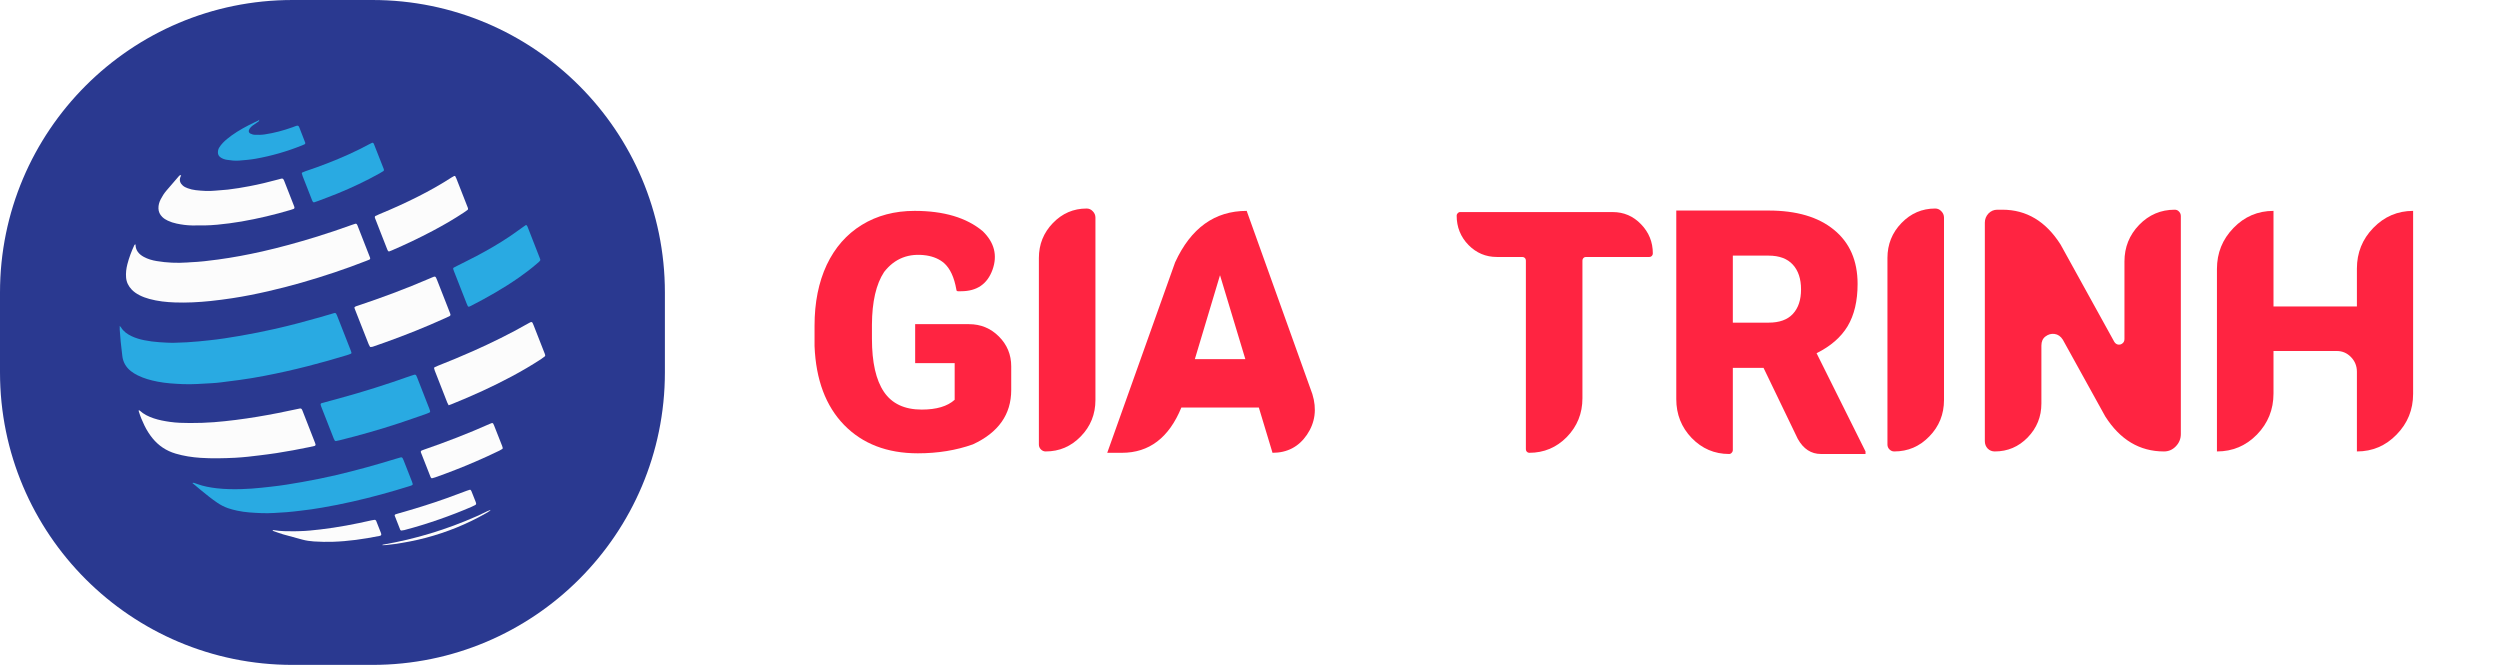
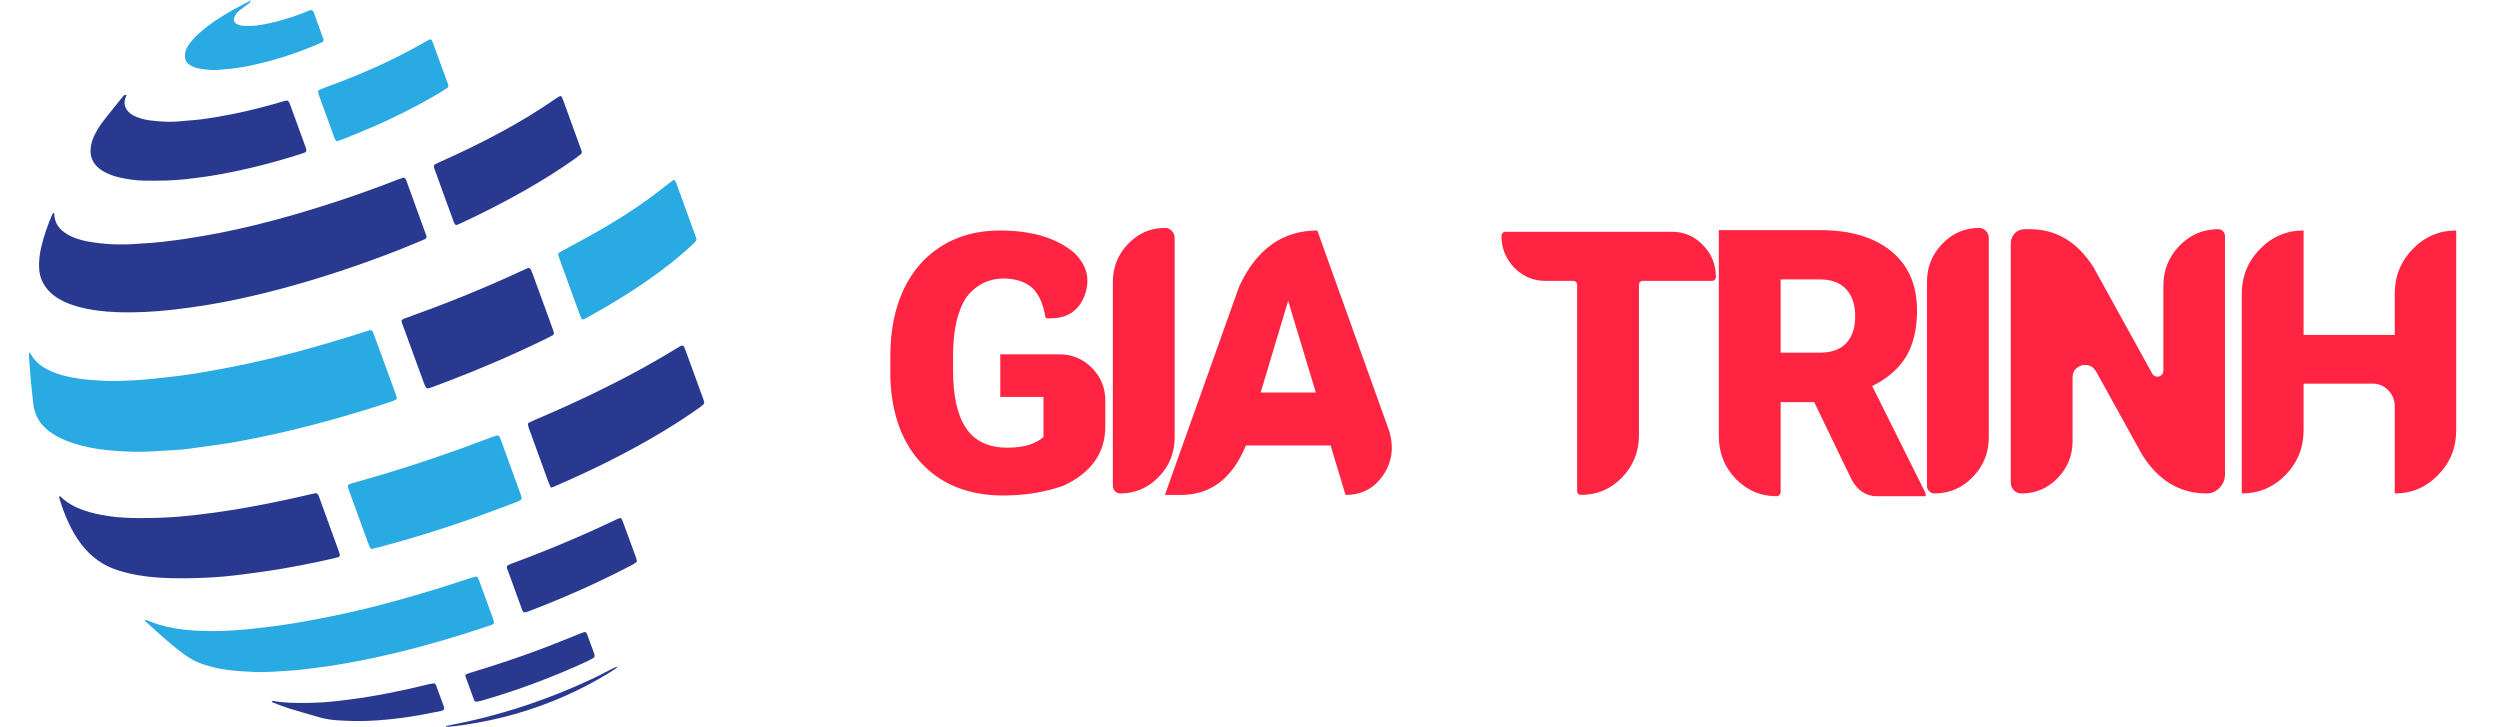
- <svg xmlns="http://www.w3.org/2000/svg" width="188" height="50" viewBox="0 0 188 50" fill="none">
-   <path d="M28 0H22C9.85 0 0 9.85 0 22V28C0 40.15 9.85 50 22 50H28C40.15 50 50 40.15 50 28V22C50 9.85 40.15 0 28 0Z" fill="#2A3990" />
-   <path d="M10.18 18.371C10.187 18.395 10.193 18.405 10.193 18.416C10.203 18.834 10.444 19.116 10.816 19.319C11.115 19.483 11.444 19.576 11.781 19.632C12.545 19.759 13.313 19.794 14.087 19.739C14.16 19.734 14.234 19.726 14.307 19.723C15.005 19.696 15.697 19.612 16.388 19.518C17.503 19.367 18.606 19.161 19.701 18.914C21.058 18.608 22.394 18.237 23.719 17.83C24.649 17.545 25.57 17.234 26.482 16.904C26.562 16.875 26.643 16.849 26.724 16.825C26.769 16.812 26.821 16.838 26.844 16.88C26.854 16.901 26.869 16.92 26.877 16.941C27.191 17.743 27.504 18.544 27.817 19.346C27.826 19.367 27.831 19.39 27.837 19.411C27.848 19.447 27.817 19.507 27.776 19.524C27.687 19.562 27.596 19.598 27.506 19.632C26.728 19.937 25.941 20.22 25.146 20.487C23.51 21.035 21.852 21.516 20.163 21.902C19.271 22.106 18.375 22.287 17.469 22.424C16.925 22.506 16.38 22.579 15.833 22.636C14.943 22.728 14.052 22.776 13.156 22.744C12.507 22.721 11.862 22.653 11.235 22.481C10.976 22.411 10.726 22.32 10.489 22.199C10.273 22.088 10.075 21.954 9.91 21.783C9.657 21.52 9.508 21.216 9.481 20.862C9.455 20.529 9.493 20.203 9.576 19.88C9.703 19.381 9.886 18.899 10.105 18.428C10.116 18.404 10.152 18.391 10.18 18.37L10.18 18.371Z" fill="#FCFCFC" />
-   <path d="M9 24.5C9.053 24.562 9.08 24.585 9.097 24.613C9.284 24.925 9.573 25.13 9.907 25.286C10.204 25.424 10.518 25.519 10.843 25.583C11.214 25.657 11.589 25.708 11.969 25.733C12.361 25.759 12.751 25.786 13.144 25.776C13.744 25.761 14.344 25.733 14.941 25.673C15.184 25.649 15.427 25.623 15.671 25.598C16.476 25.517 17.271 25.39 18.066 25.253C18.957 25.099 19.843 24.923 20.723 24.723C21.865 24.464 22.994 24.16 24.118 23.84C24.458 23.744 24.795 23.642 25.134 23.543C25.2 23.524 25.258 23.549 25.286 23.604C25.306 23.645 25.329 23.686 25.346 23.729C25.69 24.605 26.034 25.481 26.377 26.358C26.398 26.411 26.416 26.466 26.429 26.521C26.438 26.558 26.413 26.589 26.38 26.603C26.29 26.64 26.2 26.674 26.107 26.703C25.118 27.003 24.123 27.286 23.119 27.541C22.044 27.815 20.962 28.058 19.871 28.266C19.259 28.382 18.646 28.491 18.027 28.571C17.566 28.631 17.106 28.694 16.644 28.75C16.402 28.78 16.158 28.805 15.913 28.817C15.191 28.854 14.47 28.918 13.747 28.886C13.11 28.858 12.475 28.823 11.849 28.699C11.332 28.599 10.829 28.461 10.359 28.229C10.175 28.137 10 28.033 9.841 27.907C9.46 27.604 9.248 27.219 9.197 26.756C9.158 26.406 9.116 26.055 9.077 25.704C9.069 25.636 9.066 25.568 9.06 25.5C9.041 25.262 9.02 25.024 9.003 24.785C8.997 24.705 9.003 24.626 9.003 24.5H9Z" fill="#29AAE2" />
-   <path d="M10.426 30.845C10.459 30.857 10.487 30.86 10.503 30.873C10.805 31.152 11.172 31.329 11.567 31.461C11.961 31.592 12.369 31.667 12.78 31.726C13.278 31.797 13.78 31.811 14.283 31.811C14.883 31.811 15.481 31.797 16.081 31.75C17.18 31.663 18.27 31.519 19.355 31.341C20.392 31.17 21.421 30.964 22.446 30.741C22.493 30.731 22.542 30.716 22.59 30.717C22.623 30.718 22.666 30.736 22.683 30.76C22.717 30.806 22.739 30.862 22.759 30.914C23.068 31.705 23.377 32.496 23.686 33.287C23.702 33.33 23.715 33.374 23.728 33.417C23.739 33.458 23.707 33.521 23.668 33.53C23.538 33.561 23.407 33.591 23.277 33.619C22.453 33.794 21.624 33.941 20.791 34.073C20.382 34.138 19.968 34.186 19.556 34.239C19.253 34.277 18.95 34.316 18.645 34.346C18.328 34.377 18.012 34.407 17.694 34.423C16.825 34.465 15.955 34.487 15.086 34.43C14.45 34.388 13.823 34.293 13.212 34.113C12.498 33.902 11.927 33.514 11.476 32.965C11.229 32.664 11.029 32.339 10.861 31.997C10.693 31.655 10.55 31.305 10.438 30.943C10.43 30.913 10.432 30.881 10.429 30.845H10.426Z" fill="#FCFCFC" />
-   <path d="M14.459 36.327C14.504 36.305 14.552 36.3 14.6 36.316C14.681 36.343 14.76 36.373 14.84 36.401C15.311 36.572 15.803 36.661 16.303 36.719C16.925 36.791 17.55 36.798 18.175 36.78C18.677 36.766 19.178 36.73 19.677 36.676C19.908 36.651 20.139 36.624 20.37 36.6C21.161 36.516 21.945 36.386 22.726 36.247C23.592 36.093 24.454 35.921 25.308 35.72C26.816 35.365 28.306 34.951 29.782 34.496C29.898 34.46 30.016 34.427 30.133 34.396C30.196 34.379 30.257 34.409 30.282 34.465C30.307 34.516 30.332 34.569 30.354 34.621C30.564 35.156 30.774 35.69 30.983 36.225C31.004 36.278 31.019 36.334 31.034 36.389C31.046 36.43 31.015 36.476 30.966 36.495C30.921 36.513 30.877 36.532 30.83 36.547C29.401 36.993 27.959 37.392 26.494 37.722C25.744 37.891 24.991 38.043 24.231 38.172C23.678 38.265 23.122 38.353 22.561 38.41C22.233 38.443 21.906 38.495 21.576 38.515C20.941 38.552 20.305 38.615 19.667 38.587C19.056 38.561 18.443 38.535 17.843 38.403C17.605 38.352 17.369 38.293 17.139 38.213C16.85 38.111 16.586 37.973 16.337 37.803C15.911 37.513 15.512 37.193 15.119 36.867C14.9 36.685 14.683 36.501 14.464 36.319L14.458 36.327H14.459Z" fill="#29AAE2" />
-   <path d="M13.625 13.169C13.6 13.233 13.569 13.296 13.55 13.361C13.48 13.592 13.56 13.785 13.74 13.948C13.848 14.046 13.979 14.107 14.117 14.157C14.31 14.228 14.514 14.277 14.72 14.3C15.207 14.354 15.694 14.389 16.185 14.337C16.501 14.304 16.819 14.294 17.135 14.258C17.682 14.194 18.223 14.104 18.762 14.001C19.494 13.862 20.215 13.689 20.932 13.493C21.002 13.474 21.072 13.453 21.143 13.436C21.243 13.411 21.296 13.439 21.341 13.536C21.351 13.557 21.362 13.577 21.37 13.599C21.617 14.228 21.865 14.858 22.11 15.488C22.127 15.531 22.144 15.577 22.144 15.62C22.144 15.649 22.122 15.693 22.096 15.704C22.019 15.738 21.937 15.762 21.855 15.786C20.643 16.146 19.411 16.44 18.16 16.657C17.559 16.761 16.953 16.838 16.344 16.897C15.709 16.959 15.074 16.963 14.438 16.953C14.044 16.947 13.659 16.893 13.276 16.812C13.048 16.764 12.828 16.693 12.621 16.595C12.467 16.523 12.324 16.434 12.205 16.318C12.022 16.137 11.921 15.926 11.915 15.674C11.908 15.428 11.975 15.201 12.086 14.983C12.201 14.756 12.341 14.541 12.507 14.343C12.816 13.976 13.132 13.614 13.447 13.251C13.47 13.225 13.495 13.197 13.527 13.183C13.557 13.171 13.596 13.178 13.631 13.177L13.627 13.17L13.625 13.169Z" fill="#FCFCFC" />
-   <path d="M33.737 30.475C33.694 30.389 33.657 30.331 33.632 30.268C33.318 29.467 33.004 28.666 32.692 27.864C32.671 27.81 32.658 27.755 32.645 27.7C32.636 27.662 32.654 27.629 32.688 27.613C32.774 27.571 32.863 27.532 32.952 27.497C33.831 27.151 34.703 26.788 35.564 26.406C36.978 25.777 38.363 25.097 39.7 24.334C40.004 24.16 40.011 24.16 40.128 24.461C40.396 25.145 40.664 25.828 40.932 26.512C40.957 26.576 40.984 26.64 40.998 26.706C41.004 26.735 40.993 26.78 40.971 26.799C40.889 26.867 40.802 26.93 40.712 26.989C39.992 27.463 39.245 27.898 38.481 28.307C37.036 29.08 35.541 29.757 34.013 30.374C33.935 30.405 33.855 30.433 33.738 30.477L33.737 30.475Z" fill="#FCFCFC" />
-   <path d="M25.251 33.17C25.214 33.153 25.183 33.148 25.173 33.132C25.142 33.083 25.116 33.032 25.096 32.978C24.782 32.177 24.467 31.375 24.154 30.574C24.137 30.531 24.126 30.486 24.113 30.443C24.097 30.385 24.132 30.329 24.197 30.312C24.62 30.198 25.044 30.084 25.467 29.969C27.289 29.473 29.085 28.904 30.857 28.273C30.959 28.237 31.064 28.206 31.169 28.175C31.209 28.163 31.279 28.192 31.295 28.225C31.32 28.277 31.347 28.328 31.367 28.382C31.677 29.173 31.986 29.964 32.294 30.756C32.316 30.809 32.33 30.864 32.344 30.919C32.355 30.957 32.323 31.014 32.281 31.031C32.215 31.06 32.148 31.089 32.079 31.113C31.38 31.355 30.683 31.605 29.978 31.836C28.523 32.314 27.049 32.734 25.558 33.103C25.452 33.129 25.345 33.149 25.251 33.17Z" fill="#29AAE2" />
-   <path d="M26.654 23.108C26.732 23.032 26.829 23.013 26.92 22.983C27.807 22.686 28.687 22.377 29.561 22.049C30.491 21.699 31.411 21.328 32.322 20.937C32.367 20.918 32.411 20.898 32.455 20.879C32.736 20.759 32.747 20.75 32.863 21.047C33.125 21.721 33.391 22.393 33.655 23.065C33.718 23.226 33.78 23.386 33.842 23.546C33.854 23.578 33.864 23.611 33.873 23.643C33.884 23.681 33.859 23.745 33.823 23.763C33.714 23.815 33.606 23.868 33.496 23.918C32 24.597 30.473 25.208 28.918 25.762C28.621 25.868 28.323 25.972 28.025 26.074C27.98 26.089 27.93 26.096 27.882 26.098C27.861 26.099 27.828 26.087 27.82 26.072C27.783 26.014 27.75 25.954 27.725 25.89C27.505 25.336 27.288 24.78 27.07 24.226C26.953 23.927 26.832 23.629 26.718 23.329C26.69 23.256 26.653 23.182 26.655 23.106L26.654 23.108Z" fill="#FCFCFC" />
-   <path d="M40.637 19.556C40.576 19.674 40.474 19.741 40.385 19.819C39.947 20.199 39.481 20.552 39.001 20.886C37.863 21.68 36.651 22.367 35.407 23.006C35.365 23.029 35.319 23.045 35.274 23.063C35.246 23.074 35.193 23.054 35.181 23.026C35.152 22.964 35.121 22.901 35.096 22.838C34.778 22.026 34.459 21.215 34.141 20.403C34.12 20.349 34.102 20.295 34.084 20.24C34.068 20.195 34.086 20.144 34.127 20.122C34.212 20.076 34.298 20.032 34.384 19.989C34.868 19.744 35.355 19.504 35.834 19.252C36.697 18.798 37.538 18.311 38.343 17.77C38.679 17.544 39.005 17.301 39.336 17.067C39.404 17.018 39.472 16.97 39.543 16.927C39.556 16.919 39.594 16.93 39.605 16.944C39.634 16.98 39.66 17.019 39.676 17.062C39.986 17.852 40.294 18.643 40.602 19.434C40.618 19.476 40.627 19.521 40.638 19.555L40.637 19.556Z" fill="#29AAE2" />
-   <path d="M29.245 18.915C29.172 18.878 29.149 18.826 29.128 18.772C28.97 18.366 28.81 17.96 28.65 17.554C28.508 17.191 28.366 16.827 28.225 16.463C28.209 16.42 28.188 16.377 28.185 16.333C28.183 16.303 28.201 16.258 28.225 16.245C28.332 16.19 28.443 16.142 28.554 16.096C29.54 15.69 30.508 15.251 31.454 14.772C32.315 14.336 33.154 13.867 33.958 13.345C34.018 13.305 34.081 13.27 34.145 13.237C34.164 13.228 34.193 13.235 34.226 13.235C34.255 13.293 34.291 13.353 34.316 13.416C34.602 14.143 34.886 14.869 35.17 15.596C35.178 15.618 35.187 15.639 35.193 15.66C35.205 15.708 35.198 15.755 35.158 15.785C35.074 15.85 34.985 15.913 34.896 15.973C34.138 16.476 33.348 16.932 32.539 17.361C31.538 17.892 30.513 18.377 29.469 18.829C29.393 18.862 29.314 18.889 29.246 18.914L29.245 18.915Z" fill="#FCFCFC" />
-   <path d="M23.603 15.222C23.526 15.191 23.5 15.139 23.479 15.086C23.411 14.916 23.345 14.745 23.279 14.574C23.108 14.136 22.935 13.7 22.765 13.262C22.736 13.188 22.714 13.111 22.695 13.033C22.691 13.017 22.708 12.984 22.725 12.976C22.8 12.941 22.877 12.907 22.957 12.88C23.52 12.691 24.079 12.49 24.632 12.275C25.717 11.854 26.774 11.383 27.79 10.833C27.853 10.799 27.919 10.768 27.985 10.738C28.016 10.723 28.062 10.738 28.08 10.765C28.091 10.784 28.109 10.802 28.116 10.824C28.364 11.453 28.611 12.082 28.859 12.711C28.863 12.722 28.865 12.734 28.868 12.745C28.881 12.791 28.868 12.843 28.828 12.867C28.726 12.931 28.625 12.994 28.52 13.052C27.512 13.613 26.465 14.108 25.389 14.548C24.897 14.749 24.396 14.932 23.899 15.121C23.798 15.159 23.693 15.191 23.602 15.222H23.603Z" fill="#29AAE2" />
-   <path d="M37.809 33.698C37.794 33.726 37.789 33.754 37.771 33.764C37.701 33.809 37.629 33.853 37.553 33.889C36.945 34.184 36.331 34.465 35.708 34.733C34.729 35.153 33.737 35.543 32.729 35.898C32.65 35.927 32.567 35.948 32.484 35.967C32.467 35.971 32.44 35.952 32.423 35.938C32.406 35.922 32.39 35.903 32.383 35.882C32.139 35.263 31.896 34.643 31.653 34.023C31.649 34.012 31.648 34.001 31.645 33.99C31.634 33.955 31.668 33.895 31.709 33.879C31.765 33.856 31.822 33.834 31.879 33.814C33.568 33.233 35.228 32.588 36.853 31.866C36.897 31.846 36.943 31.83 36.988 31.814C37.018 31.803 37.071 31.821 37.084 31.847C37.105 31.888 37.127 31.928 37.145 31.971C37.352 32.494 37.558 33.017 37.764 33.541C37.785 33.593 37.795 33.65 37.809 33.698Z" fill="#FCFCFC" />
-   <path d="M19.493 9.001C19.492 9.059 19.481 9.111 19.424 9.149C19.285 9.241 19.146 9.334 19.011 9.432C18.914 9.501 18.829 9.584 18.766 9.683C18.742 9.721 18.726 9.765 18.713 9.809C18.687 9.896 18.738 10.001 18.822 10.042C18.931 10.097 19.047 10.133 19.171 10.137C19.416 10.146 19.659 10.145 19.903 10.108C20.618 10.002 21.309 9.815 21.984 9.575C22.075 9.543 22.164 9.505 22.256 9.473C22.396 9.424 22.454 9.445 22.507 9.58C22.659 9.963 22.805 10.348 22.954 10.733C22.969 10.771 22.942 10.834 22.906 10.85C22.84 10.881 22.775 10.91 22.708 10.937C21.582 11.388 20.417 11.725 19.212 11.939C18.803 12.011 18.388 12.043 17.974 12.077C17.667 12.102 17.364 12.064 17.062 12.018C16.904 11.995 16.754 11.941 16.62 11.86C16.465 11.766 16.384 11.635 16.387 11.46C16.389 11.333 16.414 11.212 16.482 11.101C16.561 10.972 16.655 10.853 16.76 10.742C16.956 10.537 17.178 10.36 17.41 10.192C17.953 9.801 18.546 9.482 19.156 9.192C19.243 9.151 19.333 9.113 19.417 9.07C19.447 9.054 19.467 9.023 19.493 9V9.001Z" fill="#29AAE2" />
-   <path d="M35.806 37.892C35.788 37.924 35.782 37.952 35.765 37.961C35.67 38.012 35.575 38.063 35.476 38.106C34.678 38.452 33.866 38.766 33.042 39.053C32.172 39.357 31.291 39.63 30.397 39.864C30.328 39.882 30.255 39.89 30.183 39.897C30.162 39.899 30.139 39.88 30.12 39.868C30.11 39.862 30.102 39.852 30.098 39.842C29.96 39.49 29.822 39.138 29.684 38.786C29.668 38.743 29.696 38.694 29.745 38.677C29.802 38.657 29.859 38.638 29.918 38.622C31.146 38.276 32.364 37.902 33.562 37.473C34.086 37.285 34.607 37.087 35.129 36.894C35.197 36.869 35.265 36.846 35.336 36.828C35.354 36.823 35.386 36.837 35.4 36.852C35.422 36.877 35.441 36.908 35.453 36.939C35.564 37.216 35.674 37.493 35.782 37.77C35.798 37.812 35.8 37.858 35.806 37.892H35.806Z" fill="#FCFCFC" />
-   <path d="M20.491 39.887C20.536 39.85 20.584 39.865 20.627 39.872C21.123 39.957 21.625 39.951 22.126 39.952C22.26 39.952 22.395 39.944 22.529 39.942C23.056 39.931 23.577 39.874 24.099 39.813C25.399 39.661 26.678 39.416 27.949 39.127C28.02 39.111 28.093 39.102 28.166 39.091C28.209 39.085 28.264 39.118 28.282 39.157C28.287 39.167 28.292 39.177 28.296 39.188C28.414 39.487 28.533 39.785 28.649 40.083C28.662 40.115 28.665 40.149 28.672 40.183C28.681 40.22 28.64 40.274 28.596 40.287C28.573 40.293 28.549 40.3 28.526 40.305C27.94 40.419 27.352 40.523 26.758 40.599C26.188 40.672 25.617 40.723 25.042 40.742C24.564 40.758 24.088 40.747 23.612 40.717C23.319 40.698 23.028 40.657 22.745 40.581C22.264 40.452 21.781 40.324 21.303 40.187C21.058 40.116 20.82 40.026 20.581 39.942C20.548 39.931 20.522 39.907 20.49 39.886L20.491 39.887Z" fill="#FCFCFC" />
-   <path d="M36.892 38.334C36.874 38.361 36.864 38.398 36.838 38.416C36.739 38.482 36.636 38.545 36.533 38.604C35.117 39.413 33.607 40.024 32.009 40.447C31.243 40.65 30.465 40.797 29.678 40.912C29.473 40.941 29.266 40.963 29.059 40.985C28.962 40.995 28.864 40.995 28.76 41C28.76 40.951 28.796 40.957 28.82 40.953C31.252 40.533 33.581 39.821 35.814 38.835C36.101 38.708 36.38 38.565 36.664 38.433C36.74 38.397 36.821 38.371 36.901 38.342L36.892 38.334V38.334Z" fill="#FCFCFC" />
-   <path d="M76.044 29.328C76.044 31.165 75.083 32.527 73.162 33.416C71.901 33.865 70.522 34.089 69.023 34.089C66.713 34.089 64.864 33.378 63.476 31.956C62.096 30.534 61.355 28.558 61.254 26.027V24.491C61.254 22.748 61.559 21.224 62.168 19.921C62.786 18.617 63.666 17.615 64.809 16.912C65.951 16.21 67.276 15.858 68.782 15.858C70.974 15.858 72.68 16.366 73.898 17.382C74.779 18.237 75.024 19.206 74.635 20.289C74.245 21.364 73.458 21.901 72.273 21.901H72.045C72.011 21.901 71.981 21.893 71.956 21.876C71.931 21.851 71.918 21.817 71.918 21.774C71.757 20.852 71.448 20.188 70.991 19.781C70.644 19.485 70.204 19.295 69.671 19.21C68.342 19.015 67.28 19.43 66.484 20.454C65.883 21.368 65.579 22.689 65.57 24.415V25.481C65.57 27.25 65.871 28.579 66.472 29.468C67.073 30.356 68.02 30.801 69.315 30.801C70.424 30.801 71.249 30.555 71.791 30.064V27.31H68.82V24.377H72.87C73.75 24.377 74.499 24.686 75.117 25.304C75.735 25.922 76.044 26.671 76.044 27.551V29.328Z" fill="#FF2441" />
-   <path d="M78.632 33.949C78.497 33.949 78.378 33.898 78.277 33.797C78.175 33.695 78.124 33.573 78.124 33.429V19.4C78.124 18.376 78.476 17.5 79.178 16.773C79.881 16.045 80.727 15.681 81.717 15.681C81.895 15.681 82.047 15.748 82.174 15.884C82.31 16.019 82.377 16.18 82.377 16.366V30.077C82.377 31.152 82.009 32.066 81.273 32.819C80.545 33.573 79.665 33.949 78.632 33.949Z" fill="#FF2441" />
-   <path d="M94.665 30.648H88.838C87.907 32.917 86.417 34.051 84.369 34.051H83.264L88.368 19.73C89.553 17.149 91.347 15.858 93.751 15.858L98.689 29.633C99.036 30.759 98.901 31.778 98.283 32.692C97.665 33.598 96.802 34.051 95.693 34.051L94.665 30.648ZM89.853 27.005H93.649L91.745 20.695L89.853 27.005Z" fill="#FF2441" />
-   <path d="M124.039 19.324H119.253C119.185 19.324 119.126 19.35 119.075 19.4C119.024 19.451 118.999 19.515 118.999 19.591V29.95C118.999 31.084 118.609 32.053 117.831 32.857C117.052 33.653 116.108 34.051 115 34.051C114.932 34.051 114.873 34.025 114.822 33.975C114.771 33.924 114.746 33.86 114.746 33.784V19.591C114.746 19.515 114.72 19.451 114.67 19.4C114.619 19.35 114.555 19.324 114.479 19.324H112.562C111.733 19.324 111.022 19.024 110.429 18.423C109.837 17.814 109.541 17.077 109.541 16.214C109.541 16.146 109.566 16.087 109.617 16.036C109.668 15.977 109.727 15.947 109.795 15.947H121.271C122.109 15.947 122.82 16.252 123.404 16.861C123.997 17.471 124.293 18.203 124.293 19.058C124.293 19.134 124.267 19.197 124.217 19.248C124.166 19.299 124.107 19.324 124.039 19.324Z" fill="#FF2441" />
-   <path d="M132.619 27.665H130.309V33.835C130.309 33.92 130.279 33.992 130.22 34.051C130.169 34.11 130.106 34.14 130.029 34.14C128.929 34.14 127.99 33.738 127.211 32.934C126.441 32.13 126.056 31.156 126.056 30.014V15.833H133C135.099 15.833 136.737 16.315 137.913 17.28C139.098 18.245 139.691 19.604 139.691 21.355C139.691 22.634 139.441 23.691 138.942 24.529C138.442 25.359 137.664 26.036 136.606 26.561L140.287 33.949V34.14H136.936C136.199 34.14 135.62 33.763 135.196 33.01L132.619 27.665ZM130.309 24.263H133C133.813 24.263 134.422 24.043 134.828 23.602C135.235 23.162 135.438 22.549 135.438 21.762C135.438 20.975 135.235 20.357 134.828 19.908C134.414 19.451 133.804 19.223 133 19.223H130.309V24.263Z" fill="#FF2441" />
-   <path d="M142.444 33.949C142.309 33.949 142.19 33.898 142.089 33.797C141.987 33.695 141.936 33.573 141.936 33.429V19.4C141.936 18.376 142.287 17.5 142.99 16.773C143.692 16.045 144.539 15.681 145.529 15.681C145.707 15.681 145.859 15.748 145.986 15.884C146.121 16.019 146.189 16.18 146.189 16.366V30.077C146.189 31.152 145.821 32.066 145.085 32.819C144.357 33.573 143.477 33.949 142.444 33.949Z" fill="#FF2441" />
-   <path d="M162.73 33.949C160.901 33.949 159.429 33.069 158.312 31.309L155.125 25.545C154.964 25.291 154.757 25.147 154.503 25.113C154.258 25.079 154.029 25.143 153.817 25.304C153.614 25.456 153.513 25.685 153.513 25.989V30.344C153.513 31.334 153.17 32.185 152.484 32.895C151.799 33.598 150.974 33.949 150.009 33.949C149.797 33.949 149.62 33.877 149.476 33.733C149.332 33.581 149.26 33.395 149.26 33.175V16.747C149.26 16.485 149.349 16.256 149.526 16.061C149.713 15.867 149.937 15.77 150.199 15.77H150.58C152.391 15.77 153.851 16.645 154.96 18.398L158.997 25.71C159.073 25.828 159.171 25.896 159.289 25.913C159.408 25.93 159.513 25.9 159.607 25.824C159.708 25.748 159.759 25.638 159.759 25.494V19.667C159.759 18.592 160.127 17.674 160.863 16.912C161.6 16.15 162.493 15.77 163.542 15.77C163.669 15.77 163.775 15.816 163.859 15.909C163.953 16.002 163.999 16.116 163.999 16.252V32.642C163.999 32.997 163.872 33.306 163.618 33.568C163.373 33.822 163.077 33.949 162.73 33.949Z" fill="#FF2441" />
-   <path d="M177.239 33.949V27.957C177.239 27.525 177.091 27.157 176.794 26.852C176.498 26.548 176.143 26.395 175.728 26.395H170.967V29.595C170.967 30.797 170.553 31.825 169.723 32.68C168.894 33.526 167.891 33.949 166.714 33.949V20.226C166.714 19.024 167.129 17.995 167.959 17.141C168.788 16.286 169.791 15.858 170.967 15.858V23.044H177.239V20.2C177.239 19.007 177.649 17.987 178.47 17.141C179.3 16.286 180.298 15.858 181.466 15.858V29.62C181.466 30.814 181.052 31.833 180.222 32.68C179.401 33.526 178.407 33.949 177.239 33.949Z" fill="#FF2441" />
+ <svg xmlns="http://www.w3.org/2000/svg" width="172" height="50" viewBox="0 0 172 50" fill="none">
+   <path d="M3.712 14.643C3.724 14.679 3.732 14.696 3.732 14.712C3.747 15.366 4.097 15.806 4.636 16.124C5.071 16.38 5.548 16.525 6.038 16.613C7.146 16.811 8.262 16.865 9.385 16.78C9.491 16.772 9.598 16.759 9.704 16.755C10.717 16.712 11.721 16.581 12.725 16.434C14.344 16.199 15.945 15.877 17.534 15.491C19.503 15.012 21.443 14.432 23.367 13.797C24.717 13.351 26.053 12.866 27.377 12.349C27.493 12.305 27.611 12.264 27.728 12.227C27.794 12.206 27.869 12.246 27.902 12.313C27.918 12.345 27.939 12.374 27.951 12.408C28.407 13.66 28.861 14.913 29.315 16.166C29.328 16.199 29.335 16.234 29.344 16.267C29.36 16.323 29.315 16.418 29.255 16.444C29.126 16.503 28.995 16.558 28.864 16.613C27.734 17.089 26.591 17.531 25.438 17.948C23.063 18.805 20.655 19.556 18.205 20.159C16.91 20.478 15.609 20.761 14.293 20.975C13.505 21.104 12.713 21.216 11.919 21.306C10.628 21.451 9.333 21.524 8.033 21.476C7.091 21.439 6.155 21.332 5.245 21.065C4.869 20.954 4.505 20.812 4.161 20.623C3.848 20.45 3.561 20.241 3.321 19.974C2.955 19.562 2.739 19.087 2.698 18.534C2.661 18.015 2.716 17.505 2.836 17C3.021 16.22 3.286 15.467 3.604 14.732C3.621 14.694 3.672 14.673 3.714 14.64L3.712 14.643Z" fill="#2A3990" />
+   <path d="M2 24.219C2.077 24.315 2.116 24.351 2.141 24.396C2.412 24.882 2.832 25.203 3.317 25.447C3.747 25.663 4.204 25.81 4.675 25.911C5.214 26.026 5.758 26.106 6.31 26.145C6.878 26.185 7.445 26.228 8.015 26.213C8.886 26.189 9.757 26.145 10.623 26.051C10.977 26.014 11.33 25.973 11.684 25.934C12.851 25.808 14.006 25.61 15.16 25.395C16.453 25.154 17.739 24.88 19.017 24.567C20.675 24.162 22.314 23.688 23.945 23.188C24.438 23.038 24.927 22.877 25.419 22.724C25.515 22.693 25.6 22.732 25.641 22.819C25.67 22.883 25.703 22.947 25.727 23.014C26.227 24.382 26.726 25.752 27.224 27.121C27.254 27.205 27.281 27.29 27.3 27.376C27.313 27.433 27.277 27.482 27.228 27.505C27.098 27.562 26.967 27.616 26.832 27.661C25.397 28.13 23.952 28.572 22.495 28.97C20.934 29.398 19.364 29.779 17.78 30.103C16.892 30.284 16.002 30.454 15.103 30.58C14.434 30.673 13.767 30.772 13.097 30.86C12.744 30.906 12.39 30.945 12.035 30.964C10.987 31.021 9.941 31.122 8.89 31.072C7.966 31.028 7.044 30.973 6.135 30.78C5.384 30.623 4.654 30.408 3.973 30.045C3.705 29.901 3.452 29.739 3.221 29.542C2.667 29.068 2.359 28.467 2.286 27.744C2.23 27.197 2.169 26.648 2.111 26.1C2.1 25.994 2.096 25.887 2.088 25.781C2.06 25.409 2.029 25.037 2.004 24.663C1.996 24.54 2.004 24.416 2.004 24.219H2Z" fill="#29AAE2" />
+   <path d="M4.07 34.133C4.119 34.152 4.159 34.156 4.182 34.177C4.621 34.612 5.153 34.889 5.727 35.096C6.298 35.3 6.89 35.417 7.488 35.509C8.211 35.621 8.94 35.643 9.669 35.643C10.54 35.643 11.409 35.621 12.28 35.547C13.875 35.412 15.457 35.186 17.033 34.907C18.537 34.641 20.031 34.319 21.519 33.971C21.587 33.954 21.658 33.932 21.728 33.933C21.776 33.935 21.838 33.963 21.863 34C21.912 34.073 21.944 34.159 21.973 34.241C22.422 35.477 22.871 36.713 23.318 37.949C23.342 38.016 23.361 38.084 23.379 38.152C23.396 38.215 23.349 38.314 23.293 38.328C23.103 38.377 22.914 38.424 22.724 38.467C21.529 38.74 20.325 38.97 19.117 39.177C18.522 39.278 17.922 39.353 17.324 39.436C16.884 39.496 16.443 39.556 16.002 39.603C15.542 39.652 15.082 39.699 14.621 39.724C13.36 39.79 12.096 39.823 10.835 39.734C9.913 39.668 9.001 39.521 8.115 39.239C7.079 38.909 6.249 38.303 5.595 37.445C5.237 36.975 4.945 36.468 4.702 35.933C4.458 35.399 4.25 34.852 4.088 34.286C4.076 34.24 4.08 34.19 4.074 34.133H4.07Z" fill="#2A3990" />
+   <path d="M9.924 42.699C9.99 42.664 10.059 42.656 10.129 42.681C10.246 42.723 10.362 42.77 10.477 42.815C11.162 43.081 11.875 43.22 12.601 43.311C13.504 43.423 14.411 43.435 15.318 43.407C16.047 43.384 16.774 43.327 17.498 43.244C17.834 43.205 18.169 43.163 18.504 43.125C19.652 42.993 20.791 42.791 21.925 42.574C23.182 42.332 24.433 42.063 25.673 41.75C27.862 41.196 30.025 40.548 32.167 39.837C32.336 39.781 32.506 39.73 32.676 39.681C32.768 39.654 32.856 39.702 32.894 39.788C32.93 39.869 32.966 39.951 32.997 40.033C33.302 40.868 33.607 41.703 33.911 42.539C33.941 42.622 33.962 42.709 33.984 42.795C34.001 42.859 33.957 42.932 33.886 42.961C33.82 42.989 33.756 43.019 33.688 43.042C31.614 43.738 29.52 44.362 27.394 44.878C26.306 45.141 25.212 45.38 24.11 45.58C23.306 45.727 22.499 45.865 21.685 45.952C21.209 46.004 20.734 46.086 20.256 46.117C19.334 46.175 18.41 46.273 17.485 46.23C16.597 46.189 15.708 46.147 14.837 45.943C14.49 45.862 14.149 45.77 13.814 45.644C13.395 45.486 13.012 45.27 12.65 45.005C12.032 44.551 11.453 44.052 10.883 43.542C10.565 43.258 10.249 42.971 9.931 42.685L9.923 42.699H9.924Z" fill="#29AAE2" />
+   <path d="M8.713 6.514C8.677 6.614 8.632 6.712 8.604 6.813C8.503 7.176 8.618 7.477 8.88 7.732C9.036 7.884 9.227 7.98 9.426 8.058C9.708 8.169 10.003 8.244 10.303 8.281C11.009 8.366 11.716 8.42 12.429 8.339C12.887 8.288 13.349 8.272 13.809 8.215C14.603 8.115 15.387 7.974 16.17 7.814C17.232 7.597 18.28 7.326 19.319 7.021C19.421 6.99 19.523 6.958 19.626 6.931C19.771 6.892 19.849 6.936 19.914 7.088C19.928 7.12 19.943 7.152 19.956 7.186C20.314 8.169 20.674 9.153 21.03 10.138C21.054 10.205 21.079 10.276 21.079 10.344C21.079 10.389 21.047 10.457 21.009 10.475C20.898 10.528 20.778 10.566 20.66 10.603C18.9 11.166 17.112 11.625 15.295 11.963C14.423 12.126 13.544 12.246 12.66 12.339C11.738 12.436 10.817 12.443 9.893 12.427C9.322 12.418 8.762 12.332 8.206 12.206C7.876 12.13 7.557 12.02 7.256 11.867C7.033 11.754 6.825 11.616 6.652 11.434C6.386 11.152 6.24 10.822 6.23 10.428C6.22 10.043 6.318 9.689 6.48 9.348C6.647 8.994 6.849 8.658 7.09 8.349C7.539 7.775 7.997 7.209 8.454 6.642C8.487 6.602 8.525 6.557 8.571 6.536C8.614 6.517 8.671 6.528 8.721 6.526L8.716 6.515L8.713 6.514Z" fill="#2A3990" />
+   <path d="M37.908 33.554C37.845 33.421 37.792 33.329 37.756 33.231C37.299 31.98 36.843 30.727 36.391 29.475C36.36 29.391 36.342 29.305 36.322 29.218C36.31 29.16 36.336 29.108 36.385 29.083C36.511 29.018 36.639 28.956 36.768 28.901C38.045 28.361 39.31 27.794 40.56 27.197C42.613 26.214 44.623 25.151 46.563 23.959C47.005 23.687 47.015 23.688 47.185 24.158C47.574 25.227 47.964 26.294 48.352 27.363C48.389 27.463 48.428 27.563 48.449 27.666C48.457 27.711 48.44 27.782 48.408 27.811C48.29 27.917 48.163 28.016 48.032 28.108C46.987 28.848 45.903 29.528 44.794 30.167C42.697 31.375 40.526 32.433 38.308 33.397C38.195 33.446 38.079 33.489 37.909 33.557L37.908 33.554Z" fill="#2A3990" />
+   <path d="M25.59 37.765C25.537 37.739 25.491 37.732 25.477 37.707C25.432 37.63 25.395 37.549 25.365 37.465C24.908 36.214 24.451 34.962 23.997 33.709C23.973 33.642 23.957 33.572 23.938 33.504C23.915 33.414 23.965 33.327 24.06 33.299C24.674 33.121 25.289 32.944 25.903 32.764C28.548 31.988 31.155 31.101 33.727 30.114C33.876 30.057 34.028 30.01 34.179 29.961C34.238 29.942 34.34 29.988 34.363 30.039C34.4 30.12 34.439 30.201 34.468 30.284C34.918 31.52 35.367 32.756 35.814 33.993C35.844 34.077 35.865 34.163 35.886 34.248C35.902 34.308 35.856 34.396 35.794 34.424C35.698 34.468 35.602 34.514 35.502 34.552C34.486 34.93 33.474 35.32 32.452 35.681C30.339 36.428 28.199 37.084 26.035 37.661C25.882 37.701 25.726 37.733 25.59 37.765Z" fill="#29AAE2" />
+   <path d="M27.626 22.044C27.739 21.924 27.88 21.895 28.012 21.848C29.299 21.385 30.577 20.901 31.845 20.389C33.195 19.843 34.531 19.263 35.854 18.651C35.918 18.622 35.982 18.59 36.046 18.561C36.454 18.374 36.469 18.36 36.638 18.824C37.019 19.876 37.404 20.927 37.788 21.977C37.88 22.228 37.97 22.477 38.059 22.728C38.077 22.778 38.091 22.83 38.105 22.88C38.121 22.939 38.084 23.039 38.031 23.067C37.874 23.149 37.717 23.231 37.558 23.309C35.386 24.371 33.169 25.325 30.912 26.191C30.481 26.356 30.048 26.518 29.616 26.678C29.55 26.702 29.478 26.712 29.408 26.716C29.377 26.717 29.33 26.699 29.317 26.675C29.265 26.584 29.216 26.49 29.18 26.391C28.86 25.525 28.546 24.657 28.229 23.79C28.059 23.323 27.884 22.858 27.718 22.39C27.677 22.275 27.625 22.16 27.627 22.041L27.626 22.044Z" fill="#2A3990" />
+   <path d="M47.924 16.494C47.836 16.678 47.688 16.783 47.559 16.904C46.922 17.499 46.246 18.049 45.549 18.572C43.897 19.812 42.139 20.886 40.333 21.885C40.272 21.92 40.205 21.945 40.139 21.973C40.099 21.991 40.022 21.959 40.004 21.916C39.962 21.818 39.918 21.721 39.881 21.622C39.419 20.354 38.956 19.086 38.495 17.817C38.464 17.733 38.438 17.648 38.411 17.563C38.389 17.492 38.414 17.413 38.474 17.378C38.598 17.307 38.722 17.238 38.847 17.17C39.55 16.787 40.256 16.412 40.951 16.019C42.205 15.31 43.426 14.548 44.594 13.704C45.083 13.35 45.555 12.971 46.036 12.604C46.135 12.529 46.234 12.454 46.337 12.385C46.355 12.374 46.41 12.391 46.426 12.412C46.468 12.469 46.505 12.53 46.529 12.597C46.979 13.832 47.426 15.068 47.873 16.303C47.897 16.369 47.91 16.439 47.925 16.492L47.924 16.494Z" fill="#29AAE2" />
+   <path d="M31.387 15.493C31.282 15.434 31.248 15.353 31.218 15.268C30.988 14.634 30.755 14 30.524 13.365C30.317 12.798 30.111 12.229 29.906 11.661C29.883 11.594 29.852 11.527 29.848 11.457C29.845 11.412 29.872 11.34 29.906 11.321C30.061 11.235 30.223 11.159 30.384 11.088C31.815 10.453 33.22 9.767 34.594 9.019C35.843 8.338 37.061 7.605 38.229 6.788C38.315 6.727 38.407 6.671 38.501 6.62C38.527 6.606 38.569 6.617 38.617 6.617C38.659 6.708 38.712 6.801 38.748 6.9C39.162 8.035 39.575 9.171 39.987 10.307C40 10.34 40.012 10.373 40.021 10.407C40.039 10.481 40.028 10.555 39.971 10.602C39.848 10.704 39.72 10.801 39.59 10.895C38.489 11.68 37.343 12.394 36.168 13.064C34.716 13.893 33.228 14.651 31.712 15.357C31.602 15.409 31.486 15.451 31.389 15.491L31.387 15.493Z" fill="#2A3990" />
+   <path d="M23.198 9.721C23.086 9.673 23.049 9.592 23.018 9.51C22.919 9.243 22.823 8.976 22.727 8.71C22.479 8.026 22.228 7.343 21.981 6.659C21.94 6.543 21.908 6.423 21.88 6.302C21.874 6.276 21.899 6.226 21.923 6.213C22.033 6.157 22.144 6.104 22.26 6.062C23.078 5.767 23.889 5.454 24.692 5.118C26.266 4.46 27.801 3.723 29.276 2.863C29.367 2.81 29.464 2.763 29.558 2.716C29.604 2.692 29.671 2.716 29.696 2.757C29.713 2.788 29.738 2.816 29.749 2.849C30.109 3.833 30.468 4.815 30.828 5.799C30.833 5.816 30.836 5.834 30.84 5.851C30.86 5.923 30.84 6.004 30.782 6.043C30.634 6.142 30.488 6.241 30.336 6.331C28.872 7.208 27.353 7.981 25.791 8.668C25.076 8.983 24.349 9.269 23.627 9.564C23.481 9.624 23.329 9.674 23.196 9.721H23.198Z" fill="#29AAE2" />
+   <path d="M43.818 38.591C43.796 38.635 43.789 38.678 43.764 38.694C43.662 38.764 43.557 38.832 43.447 38.889C42.564 39.351 41.672 39.79 40.768 40.208C39.347 40.864 37.907 41.473 36.444 42.029C36.329 42.073 36.209 42.107 36.089 42.136C36.064 42.142 36.025 42.112 36 42.09C35.975 42.066 35.953 42.036 35.941 42.004C35.588 41.035 35.235 40.067 34.883 39.099C34.877 39.082 34.876 39.064 34.87 39.047C34.855 38.993 34.904 38.898 34.963 38.873C35.046 38.838 35.128 38.803 35.21 38.772C37.662 37.864 40.071 36.857 42.43 35.728C42.494 35.697 42.561 35.672 42.627 35.647C42.67 35.63 42.747 35.658 42.766 35.699C42.797 35.763 42.829 35.825 42.854 35.892C43.155 36.709 43.454 37.527 43.753 38.345C43.783 38.427 43.799 38.516 43.818 38.591Z" fill="#2A3990" />
+   <path d="M17.232 0.001C17.23 0.092 17.215 0.173 17.131 0.233C16.929 0.376 16.729 0.523 16.532 0.674C16.391 0.783 16.267 0.913 16.177 1.067C16.142 1.127 16.118 1.195 16.099 1.264C16.061 1.4 16.135 1.563 16.258 1.629C16.416 1.714 16.584 1.77 16.765 1.777C17.12 1.79 17.473 1.789 17.827 1.732C18.865 1.566 19.868 1.274 20.847 0.899C20.98 0.849 21.109 0.789 21.242 0.738C21.445 0.662 21.53 0.695 21.607 0.906C21.827 1.505 22.04 2.107 22.256 2.707C22.277 2.767 22.238 2.866 22.186 2.891C22.09 2.939 21.995 2.985 21.898 3.026C20.264 3.731 18.573 4.258 16.823 4.592C16.23 4.705 15.628 4.755 15.027 4.808C14.582 4.847 14.141 4.788 13.702 4.716C13.474 4.679 13.256 4.595 13.061 4.468C12.837 4.322 12.719 4.117 12.723 3.844C12.726 3.645 12.762 3.457 12.861 3.283C12.975 3.081 13.111 2.895 13.265 2.723C13.549 2.402 13.871 2.125 14.208 1.863C14.997 1.251 15.856 0.754 16.742 0.3C16.869 0.235 16.999 0.177 17.122 0.109C17.165 0.085 17.194 0.036 17.232 0V0.001Z" fill="#29AAE2" />
+   <path d="M40.911 45.143C40.886 45.193 40.877 45.238 40.852 45.252C40.714 45.331 40.576 45.41 40.433 45.479C39.273 46.018 38.095 46.51 36.899 46.958C35.637 47.432 34.358 47.858 33.059 48.225C32.959 48.253 32.853 48.265 32.748 48.276C32.719 48.279 32.686 48.25 32.658 48.23C32.644 48.222 32.632 48.205 32.626 48.19C32.425 47.641 32.225 47.091 32.025 46.54C32.002 46.474 32.042 46.397 32.113 46.37C32.195 46.34 32.279 46.309 32.364 46.284C34.147 45.743 35.916 45.16 37.654 44.489C38.415 44.195 39.17 43.886 39.928 43.584C40.027 43.545 40.126 43.508 40.229 43.481C40.256 43.474 40.302 43.495 40.321 43.518C40.355 43.557 40.381 43.606 40.399 43.655C40.56 44.087 40.72 44.52 40.876 44.953C40.9 45.019 40.902 45.09 40.912 45.143H40.911Z" fill="#2A3990" />
+   <path d="M18.68 48.261C18.746 48.203 18.815 48.226 18.877 48.237C19.597 48.37 20.326 48.361 21.053 48.363C21.248 48.363 21.443 48.35 21.638 48.346C22.403 48.329 23.16 48.24 23.918 48.145C25.804 47.908 27.662 47.525 29.506 47.072C29.61 47.047 29.715 47.033 29.821 47.017C29.883 47.007 29.963 47.06 29.99 47.12C29.997 47.137 30.004 47.152 30.009 47.169C30.181 47.635 30.354 48.101 30.522 48.568C30.54 48.616 30.544 48.671 30.555 48.724C30.568 48.781 30.51 48.866 30.445 48.885C30.412 48.895 30.377 48.906 30.344 48.914C29.492 49.092 28.64 49.255 27.777 49.373C26.95 49.487 26.12 49.567 25.286 49.597C24.592 49.622 23.901 49.604 23.21 49.557C22.785 49.528 22.363 49.464 21.952 49.345C21.254 49.143 20.553 48.944 19.859 48.729C19.504 48.619 19.158 48.478 18.81 48.347C18.762 48.329 18.725 48.292 18.679 48.26L18.68 48.261Z" fill="#2A3990" />
+   <path d="M42.488 45.834C42.463 45.877 42.448 45.934 42.41 45.962C42.266 46.065 42.117 46.164 41.967 46.256C39.912 47.521 37.72 48.476 35.4 49.136C34.288 49.452 33.158 49.684 32.017 49.862C31.719 49.908 31.418 49.943 31.118 49.976C30.978 49.992 30.835 49.992 30.684 50C30.684 49.923 30.736 49.933 30.771 49.926C34.301 49.27 37.682 48.158 40.923 46.617C41.34 46.419 41.745 46.195 42.158 45.989C42.268 45.933 42.385 45.892 42.501 45.846L42.488 45.835V45.834Z" fill="#2A3990" />
+   <path d="M76.044 29.328C76.044 31.165 75.083 32.527 73.162 33.416C71.901 33.865 70.522 34.089 69.023 34.089C66.713 34.089 64.864 33.378 63.476 31.956C62.096 30.534 61.355 28.558 61.254 26.027V24.491C61.254 22.748 61.559 21.224 62.168 19.921C62.786 18.617 63.666 17.615 64.809 16.912C65.951 16.21 67.276 15.858 68.782 15.858C70.974 15.858 72.68 16.366 73.898 17.382C74.779 18.237 75.024 19.206 74.635 20.289C74.245 21.364 73.458 21.901 72.273 21.901H72.045C72.011 21.901 71.981 21.893 71.956 21.876C71.931 21.851 71.918 21.817 71.918 21.774C71.757 20.852 71.448 20.188 70.991 19.781C70.644 19.485 70.204 19.295 69.671 19.21C68.342 19.015 67.28 19.43 66.484 20.454C65.883 21.368 65.579 22.689 65.57 24.415V25.481C65.57 27.25 65.871 28.579 66.472 29.468C67.073 30.356 68.02 30.801 69.315 30.801C70.424 30.801 71.249 30.555 71.791 30.064V27.31H68.82V24.377H72.87C73.75 24.377 74.499 24.686 75.117 25.304C75.735 25.922 76.044 26.671 76.044 27.551V29.328ZM77.072 33.949C76.937 33.949 76.818 33.898 76.717 33.797C76.615 33.695 76.564 33.573 76.564 33.429V19.4C76.564 18.376 76.916 17.5 77.618 16.773C78.321 16.045 79.167 15.681 80.157 15.681C80.335 15.681 80.487 15.748 80.614 15.884C80.75 16.019 80.817 16.18 80.817 16.366V30.077C80.817 31.152 80.449 32.066 79.713 32.819C78.985 33.573 78.105 33.949 77.072 33.949ZM91.545 30.648H85.718C84.787 32.917 83.297 34.051 81.249 34.051H80.144L85.248 19.73C86.433 17.149 88.227 15.858 90.631 15.858L95.569 29.633C95.916 30.759 95.781 31.778 95.163 32.692C94.545 33.598 93.682 34.051 92.573 34.051L91.545 30.648ZM86.733 27.005H90.529L88.625 20.695L86.733 27.005ZM117.799 19.324H113.013C112.945 19.324 112.886 19.35 112.835 19.4C112.784 19.451 112.759 19.515 112.759 19.591V29.95C112.759 31.084 112.369 32.053 111.591 32.857C110.812 33.653 109.868 34.051 108.76 34.051C108.692 34.051 108.633 34.025 108.582 33.975C108.531 33.924 108.506 33.86 108.506 33.784V19.591C108.506 19.515 108.48 19.451 108.43 19.4C108.379 19.35 108.315 19.324 108.239 19.324H106.322C105.493 19.324 104.782 19.024 104.189 18.423C103.597 17.814 103.301 17.077 103.301 16.214C103.301 16.146 103.326 16.087 103.377 16.036C103.428 15.977 103.487 15.947 103.555 15.947H115.031C115.869 15.947 116.58 16.252 117.164 16.861C117.757 17.471 118.053 18.203 118.053 19.058C118.053 19.134 118.027 19.197 117.977 19.248C117.926 19.299 117.867 19.324 117.799 19.324ZM124.819 27.665H122.509V33.835C122.509 33.92 122.479 33.992 122.42 34.051C122.369 34.11 122.306 34.14 122.229 34.14C121.129 34.14 120.19 33.738 119.411 32.934C118.641 32.13 118.256 31.156 118.256 30.014V15.833H125.2C127.299 15.833 128.937 16.315 130.113 17.28C131.298 18.245 131.891 19.604 131.891 21.355C131.891 22.634 131.641 23.691 131.142 24.529C130.642 25.359 129.864 26.036 128.806 26.561L132.487 33.949V34.14H129.136C128.399 34.14 127.82 33.763 127.396 33.01L124.819 27.665ZM122.509 24.263H125.2C126.013 24.263 126.622 24.043 127.028 23.602C127.435 23.162 127.638 22.549 127.638 21.762C127.638 20.975 127.435 20.357 127.028 19.908C126.614 19.451 126.004 19.223 125.2 19.223H122.509V24.263ZM133.084 33.949C132.949 33.949 132.83 33.898 132.729 33.797C132.627 33.695 132.576 33.573 132.576 33.429V19.4C132.576 18.376 132.927 17.5 133.63 16.773C134.332 16.045 135.179 15.681 136.169 15.681C136.347 15.681 136.499 15.748 136.626 15.884C136.761 16.019 136.829 16.18 136.829 16.366V30.077C136.829 31.152 136.461 32.066 135.725 32.819C134.997 33.573 134.117 33.949 133.084 33.949ZM151.81 33.949C149.981 33.949 148.509 33.069 147.392 31.309L144.205 25.545C144.044 25.291 143.837 25.147 143.583 25.113C143.338 25.079 143.109 25.143 142.897 25.304C142.694 25.456 142.593 25.685 142.593 25.989V30.344C142.593 31.334 142.25 32.185 141.564 32.895C140.879 33.598 140.054 33.949 139.089 33.949C138.877 33.949 138.7 33.877 138.556 33.733C138.412 33.581 138.34 33.395 138.34 33.175V16.747C138.34 16.485 138.429 16.256 138.606 16.061C138.793 15.867 139.017 15.77 139.279 15.77H139.66C141.471 15.77 142.931 16.645 144.04 18.398L148.077 25.71C148.153 25.828 148.251 25.896 148.369 25.913C148.488 25.93 148.593 25.9 148.687 25.824C148.788 25.748 148.839 25.638 148.839 25.494V19.667C148.839 18.592 149.207 17.674 149.943 16.912C150.68 16.15 151.573 15.77 152.622 15.77C152.749 15.77 152.855 15.816 152.939 15.909C153.033 16.002 153.079 16.116 153.079 16.252V32.642C153.079 32.997 152.952 33.306 152.698 33.568C152.453 33.822 152.157 33.949 151.81 33.949ZM164.759 33.949V27.957C164.759 27.525 164.611 27.157 164.314 26.852C164.018 26.548 163.663 26.395 163.248 26.395H158.487V29.595C158.487 30.797 158.073 31.825 157.243 32.68C156.414 33.526 155.411 33.949 154.234 33.949V20.226C154.234 19.024 154.649 17.995 155.479 17.141C156.308 16.286 157.311 15.858 158.487 15.858V23.044H164.759V20.2C164.759 19.007 165.169 17.987 165.99 17.141C166.82 16.286 167.818 15.858 168.986 15.858V29.62C168.986 30.814 168.572 31.833 167.742 32.68C166.921 33.526 165.927 33.949 164.759 33.949Z" fill="#FF2441" />
</svg>
